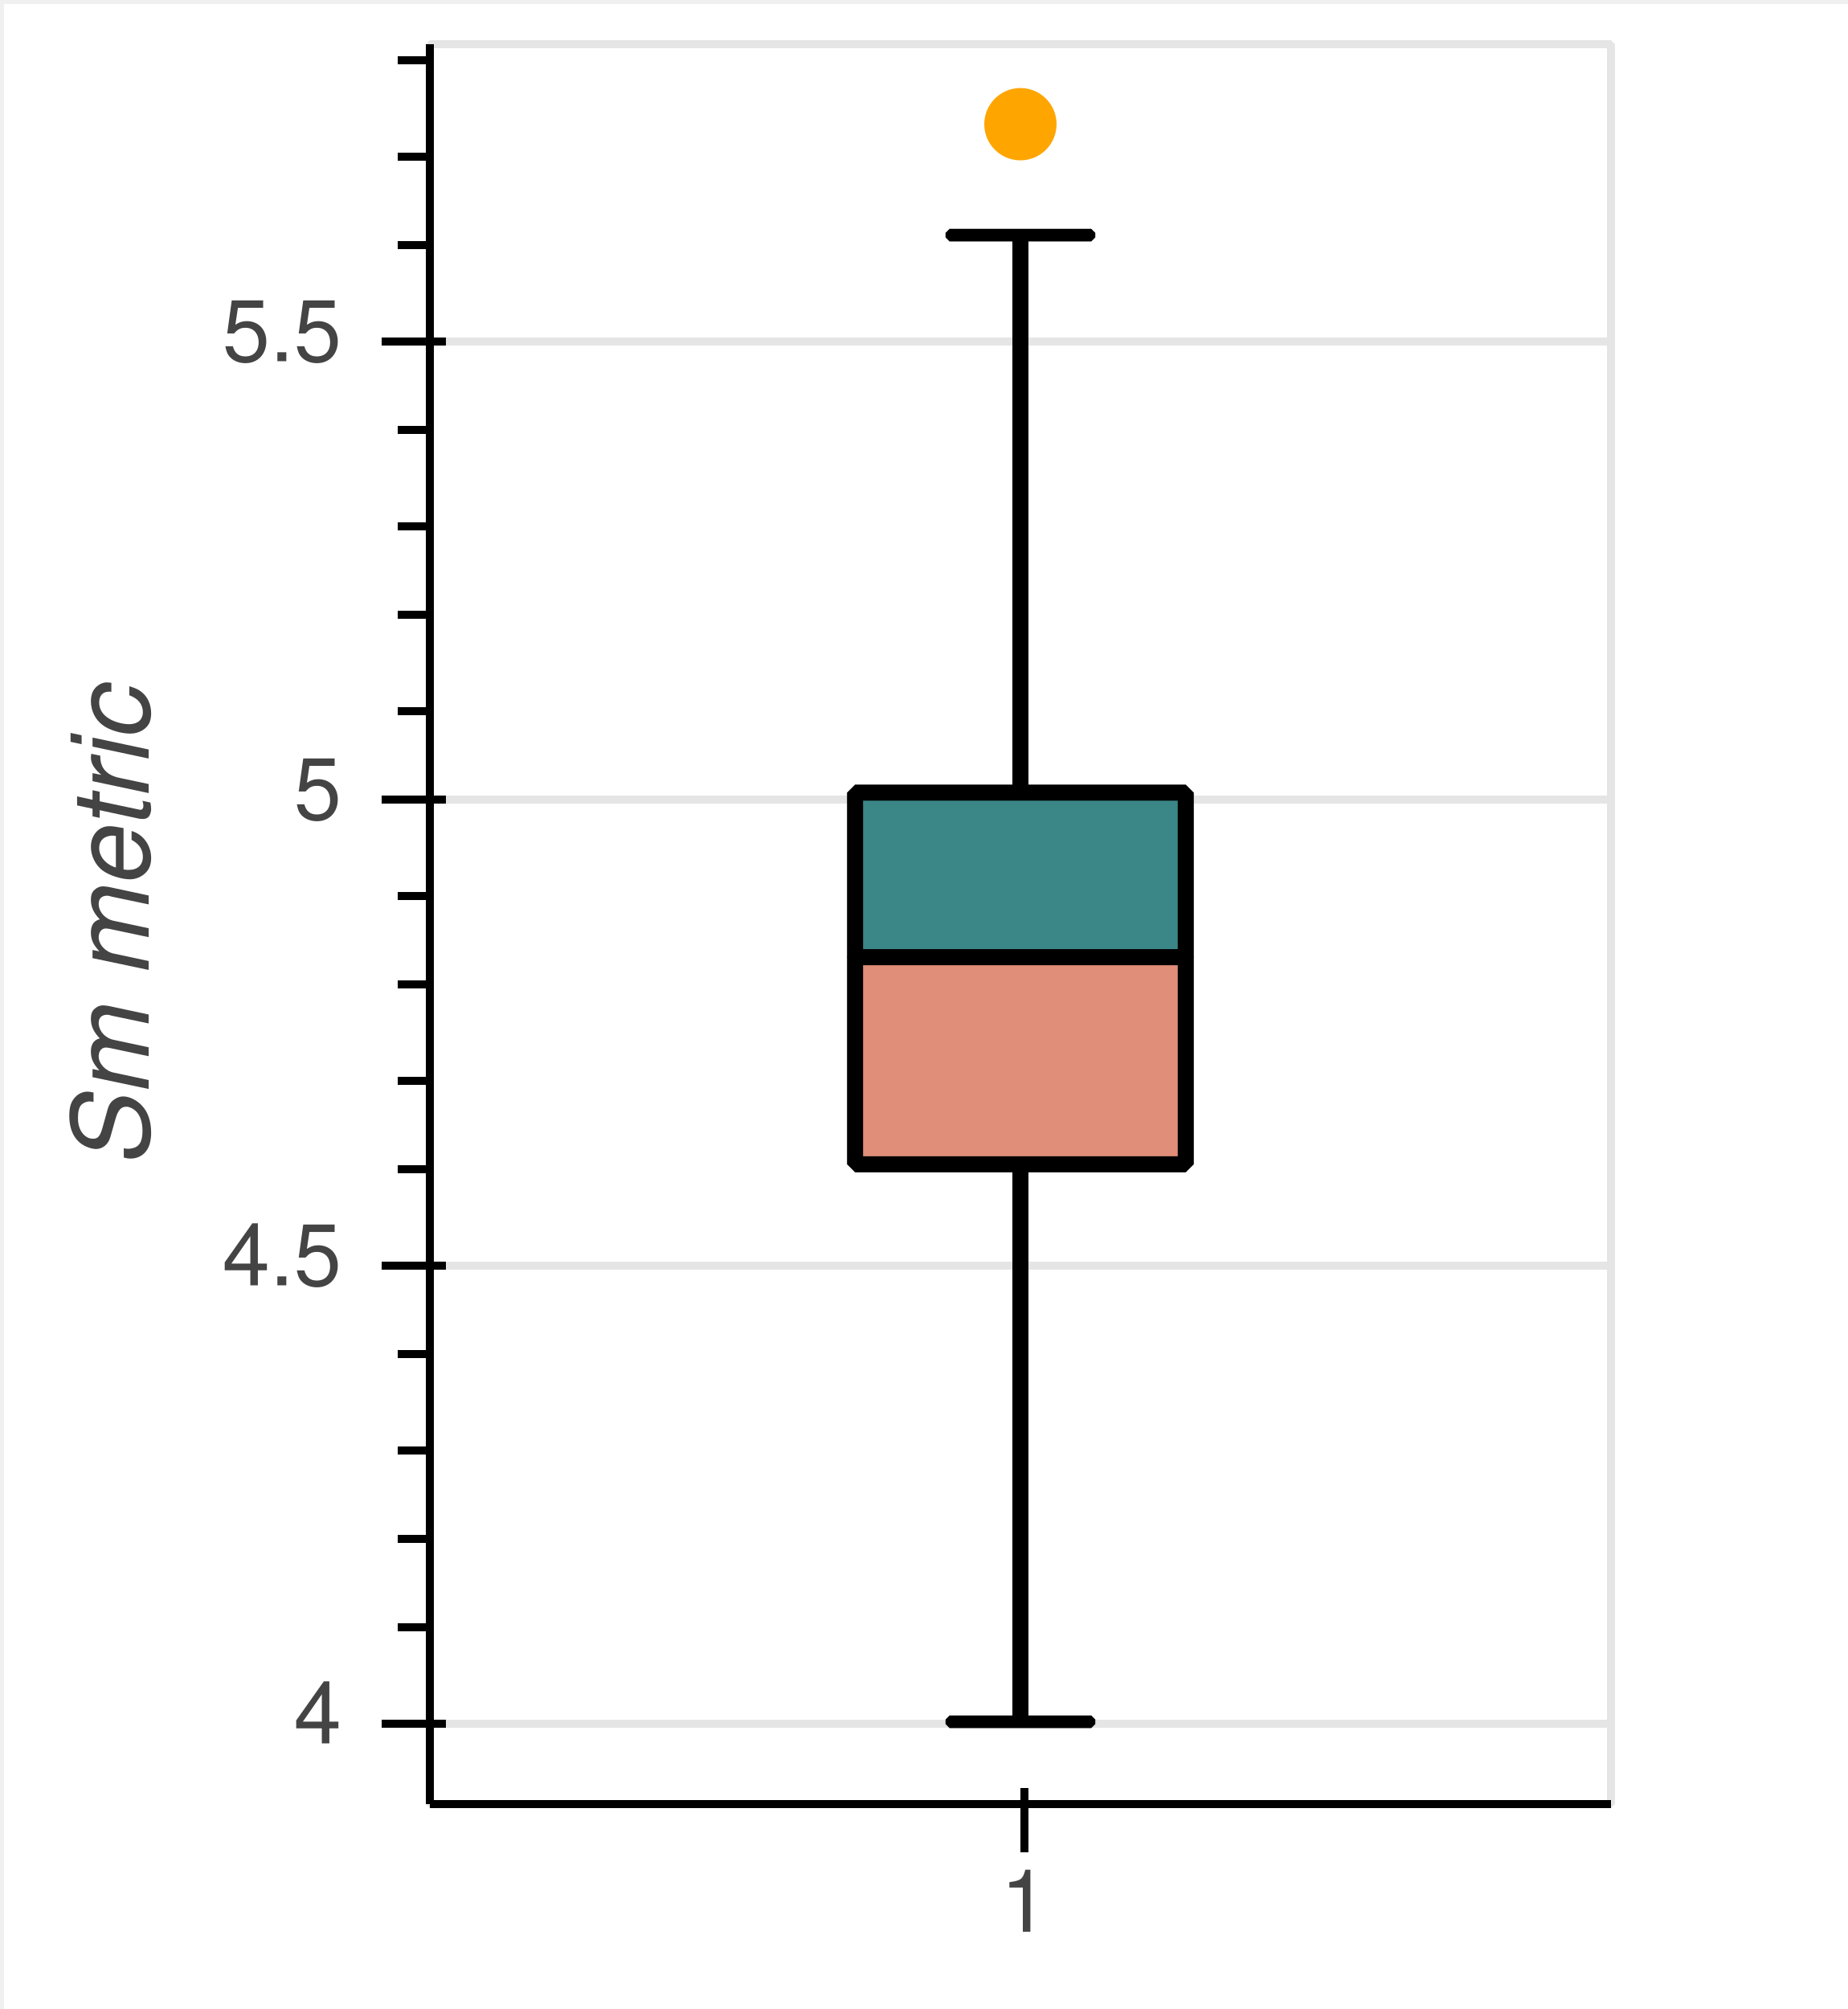
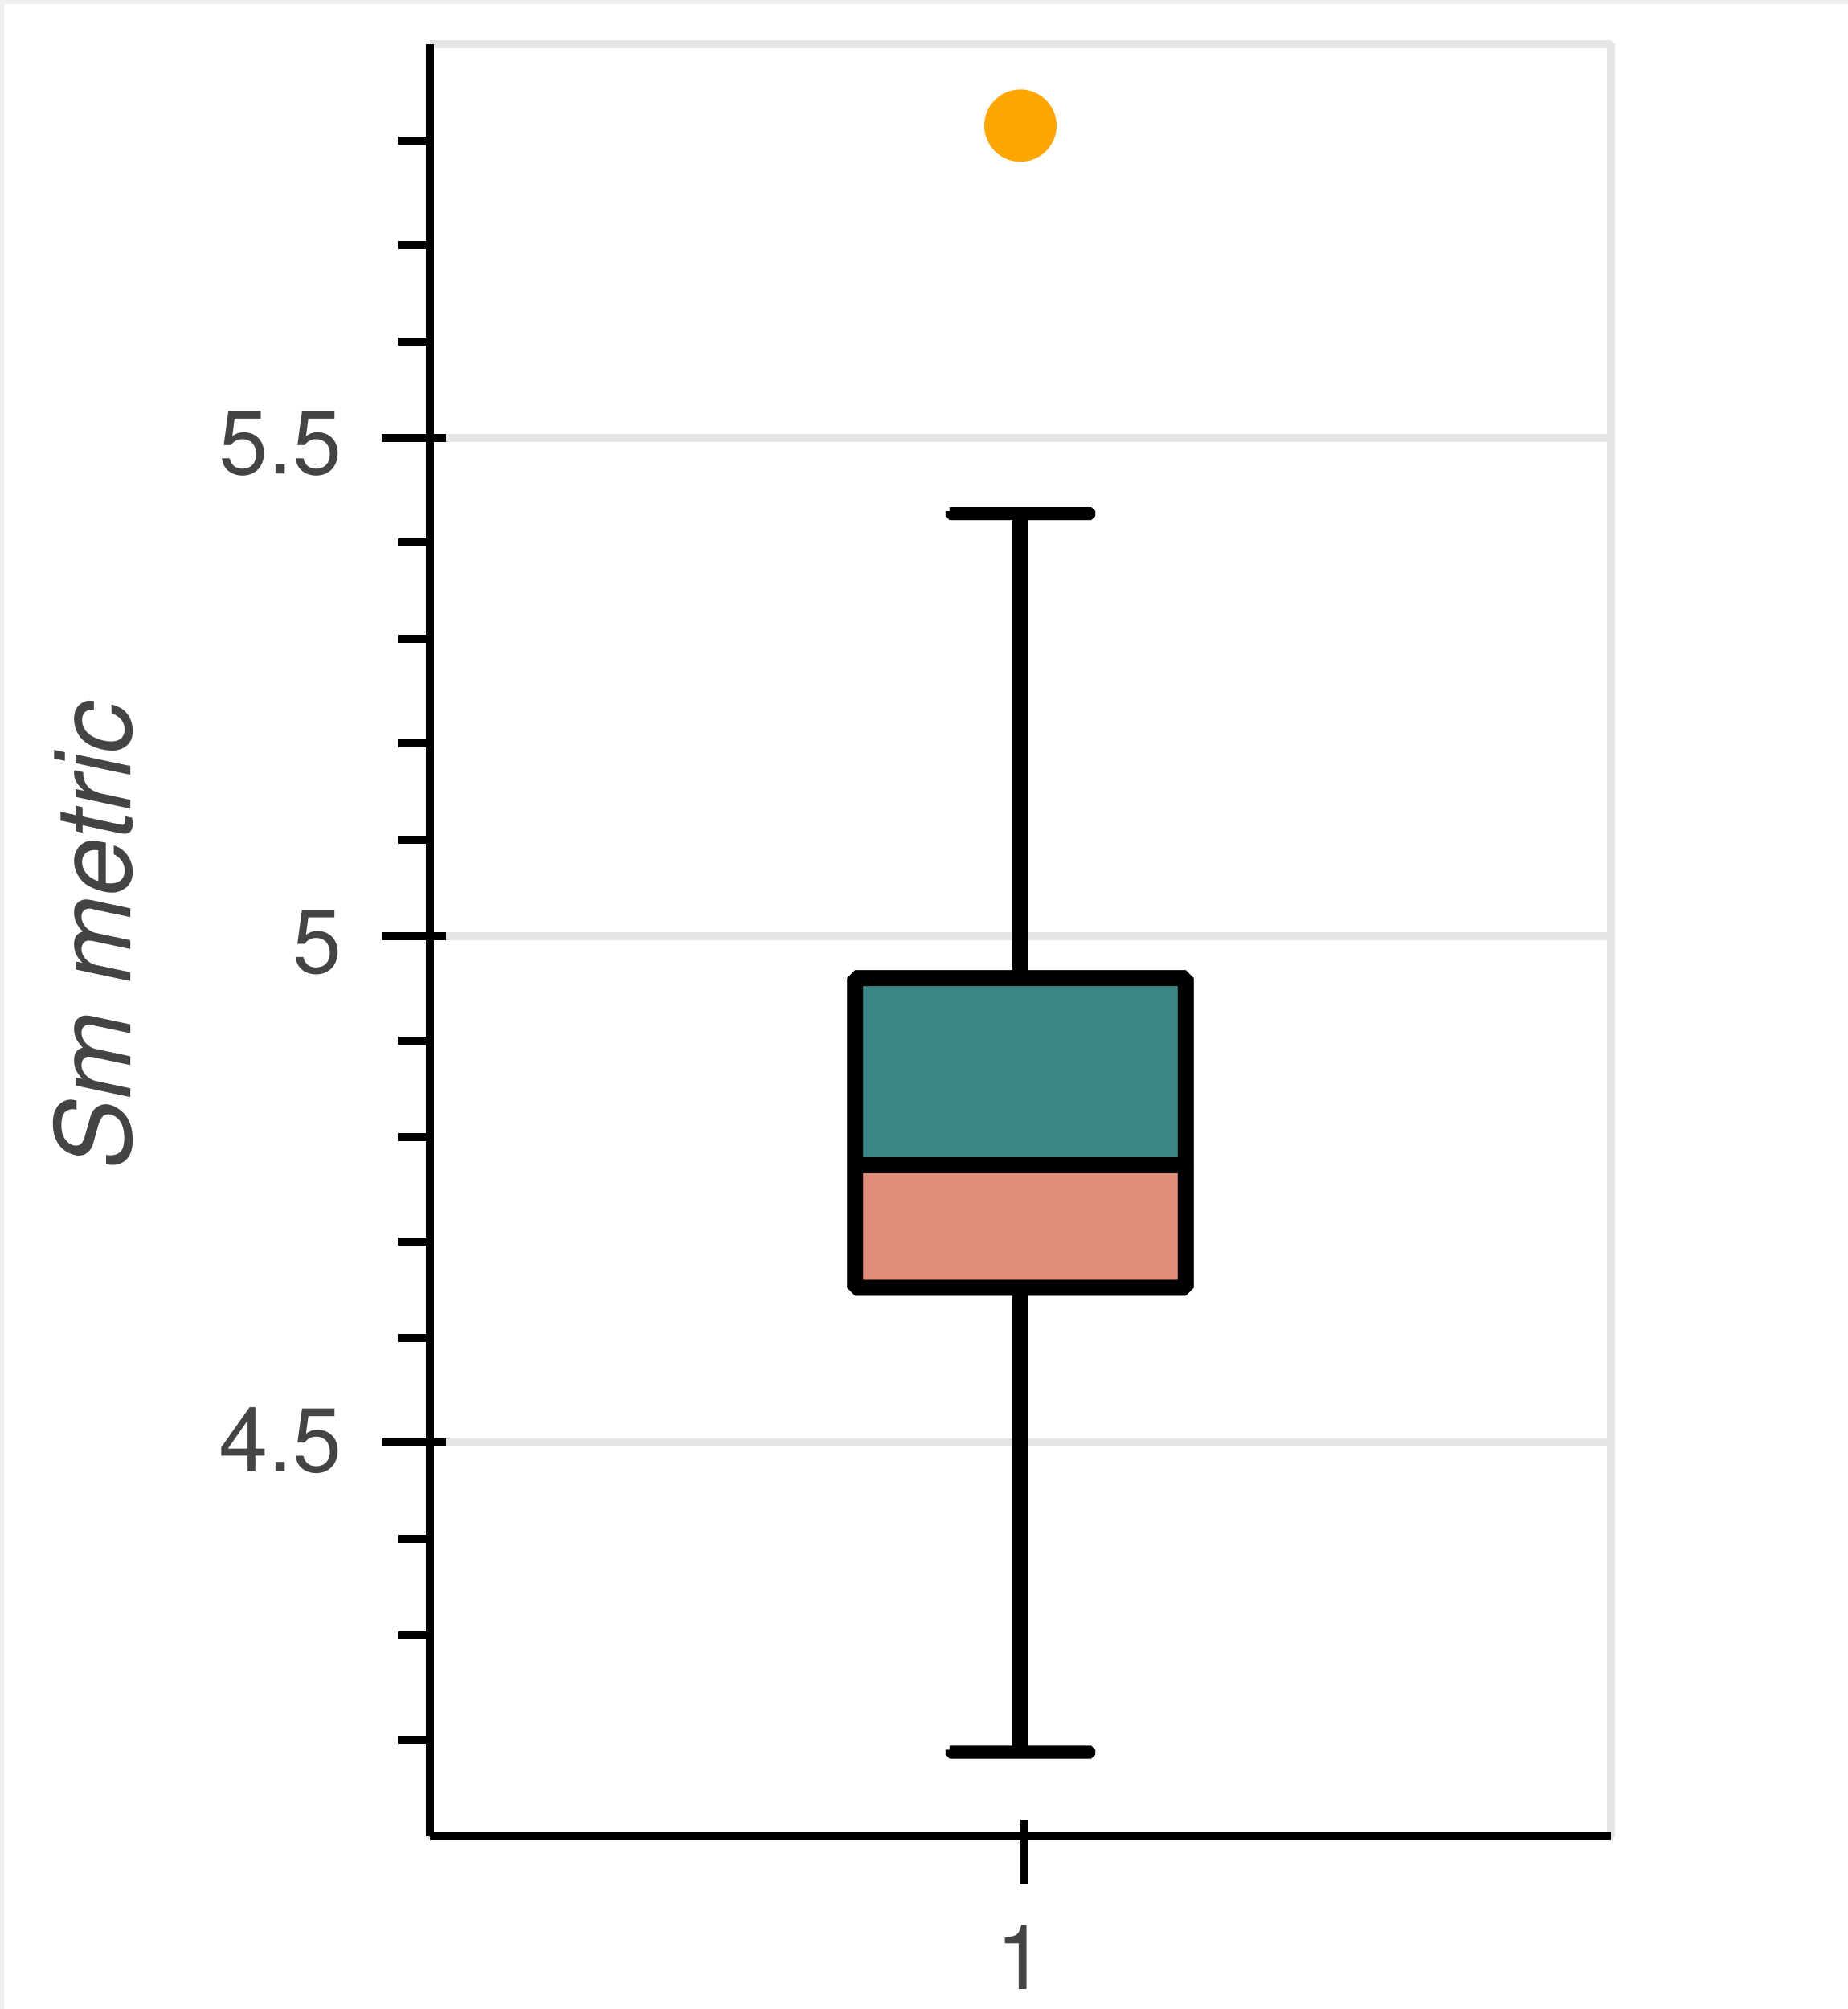
- <svg xmlns="http://www.w3.org/2000/svg" version="1.1" width="230" height="250" style="width: 230px; height: 250px;">
+ <svg xmlns="http://www.w3.org/2000/svg" version="1.1" width="230" height="250">
  <defs>
-     <clipPath id="ARDrVVqyCDBn">
-       <path fill="none" stroke="none" d=" M 53 5 L 200 5 L 200 224 L 53 224 L 53 5 Z" />
+     <clipPath id="xOQNpggLlOAp">
+       <path fill="none" stroke="none" d="M 53.5 5.5 L 200.5 5.5 L 200.5 228.5 L 53.5 228.5 L 53.5 5.5" />
    </clipPath>
-     <clipPath id="tKmReHqzsxAT">
-       <path fill="none" stroke="none" d=" M 53 5 L 200 5 L 200 224 L 53 224 L 53 5 Z" />
+     <clipPath id="BuDyxKsFhvRQ">
+       <path fill="none" stroke="none" d="M 53.5 5.5 L 200.5 5.5 L 200.5 228.5 L 53.5 228.5 L 53.5 5.5" />
    </clipPath>
-     <clipPath id="uBagsZgBCQkn">
-       <path fill="none" stroke="none" d=" M 53 5 L 200 5 L 200 224 L 53 224 L 53 5 Z" />
+     <clipPath id="cQyEDmHkBzBS">
+       <path fill="none" stroke="none" d="M 53.5 5.5 L 200.5 5.5 L 200.5 228.5 L 53.5 228.5 L 53.5 5.5" />
    </clipPath>
-     <clipPath id="RCTXuTlGPqsT">
-       <path fill="none" stroke="none" d=" M 53 5 L 200 5 L 200 224 L 53 224 L 53 5 Z" />
+     <clipPath id="izTfzJTZMeIV">
+       <path fill="none" stroke="none" d="M 53.5 5.5 L 200.5 5.5 L 200.5 228.5 L 53.5 228.5 L 53.5 5.5" />
    </clipPath>
-     <clipPath id="AlmNVJkeTZTs">
-       <path fill="none" stroke="none" d=" M 53 5 L 200 5 L 200 224 L 53 224 L 53 5 Z" />
+     <clipPath id="JFXyOrPCVhsL">
+       <path fill="none" stroke="none" d="M 53.5 5.5 L 200.5 5.5 L 200.5 228.5 L 53.5 228.5 L 53.5 5.5" />
    </clipPath>
-     <clipPath id="fhXXqdUlPtdn">
-       <path fill="none" stroke="none" d=" M 53 5 L 200 5 L 200 224 L 53 224 L 53 5 Z" />
+     <clipPath id="xaiPVUVuaqFn">
+       <path fill="none" stroke="none" d="M 53.5 5.5 L 200.5 5.5 L 200.5 228.5 L 53.5 228.5 L 53.5 5.5" />
    </clipPath>
-     <clipPath id="tyPQObwuyrfu">
-       <path fill="none" stroke="none" d=" M 53 5 L 200 5 L 200 224 L 53 224 L 53 5 Z" />
+     <clipPath id="HVVFGccvkTis">
+       <path fill="none" stroke="none" d="M 53.5 5.5 L 200.5 5.5 L 200.5 228.5 L 53.5 228.5 L 53.5 5.5" />
    </clipPath>
-     <clipPath id="BBtNVGeUAosW">
-       <path fill="none" stroke="none" d=" M 53 5 L 200 5 L 200 224 L 53 224 L 53 5 Z" />
+     <clipPath id="eKpQFTeCnklx">
+       <path fill="none" stroke="none" d="M 53.5 5.5 L 200.5 5.5 L 200.5 228.5 L 53.5 228.5 L 53.5 5.5" />
    </clipPath>
-     <clipPath id="lgQTBxMWKvUw">
-       <path fill="none" stroke="none" d=" M 53 5 L 200 5 L 200 224 L 53 224 L 53 5 Z" />
+     <clipPath id="nLJMMOuqDoCr">
+       <path fill="none" stroke="none" d="M 53.5 5.5 L 200.5 5.5 L 200.5 228.5 L 53.5 228.5 L 53.5 5.5" />
    </clipPath>
-     <clipPath id="uqHRHCMuwctu">
-       <path fill="none" stroke="none" d=" M 53 5 L 200 5 L 200 224 L 53 224 L 53 5 Z" />
+     <clipPath id="LbBDMdrbQxzy">
+       <path fill="none" stroke="none" d="M 53.5 5.5 L 200.5 5.5 L 200.5 228.5 L 53.5 228.5 L 53.5 5.5" />
    </clipPath>
  </defs>
-   <g>
-     <g transform="scale(1,1) translate(0.5,0.5)">
-       <rect fill="#FFFFFF" stroke="none" x="0" y="0" width="230" height="250" />
-       <rect fill="#ffffff" stroke="none" x="0" y="0" width="230" height="250" />
-       <rect fill="#FFFFFF" stroke="none" x="53" y="5" width="147" height="219" />
-       <rect fill="#ffffff" stroke="none" x="53" y="5" width="147" height="219" />
-       <g>
-         <rect fill="none" stroke="#e5e5e5" x="53" y="5" width="147" height="219" stroke-linejoin="bevel" stroke-miterlimit="10" />
-       </g>
-       <g clip-path="url(#ARDrVVqyCDBn)">
-         <g>
-           <g />
-         </g>
-       </g>
-       <g clip-path="url(#tKmReHqzsxAT)">
-         <g>
-           <g>
-             <path fill="none" stroke="#e5e5e5" paint-order="fill stroke markers" d=" M 53 214 L 200 214" stroke-linejoin="bevel" stroke-miterlimit="10" />
-             <path fill="none" stroke="#e5e5e5" paint-order="fill stroke markers" d=" M 53 157 L 200 157" stroke-linejoin="bevel" stroke-miterlimit="10" />
-             <path fill="none" stroke="#e5e5e5" paint-order="fill stroke markers" d=" M 53 99 L 200 99" stroke-linejoin="bevel" stroke-miterlimit="10" />
-             <path fill="none" stroke="#e5e5e5" paint-order="fill stroke markers" d=" M 53 42 L 200 42" stroke-linejoin="bevel" stroke-miterlimit="10" />
-           </g>
-         </g>
-       </g>
-       <g clip-path="url(#uBagsZgBCQkn)">
-         <g>
-           <g>
-             <path fill="none" stroke="none" />
-             <rect fill="#1f77b4" stroke="none" x="117.68" y="213.472" width="17.64" height="0.574" />
-             <path fill="none" stroke="black" paint-order="fill stroke markers" d=" M 117.68 213.472 L 135.32 213.472 L 135.32 214.045 L 117.68 214.045 L 117.68 213.472 Z" stroke-linejoin="bevel" stroke-miterlimit="10" />
-             <path fill="none" stroke="black" paint-order="fill stroke markers" d="" stroke-linejoin="bevel" stroke-miterlimit="10" />
-           </g>
-         </g>
-       </g>
-       <g clip-path="url(#RCTXuTlGPqsT)">
-         <g>
-           <g>
-             <path fill="none" stroke="none" />
-             <rect fill="#1f77b4" stroke="none" x="117.68" y="28.474" width="17.64" height="0.574" />
-             <path fill="none" stroke="black" paint-order="fill stroke markers" d=" M 117.68 28.474 L 135.32 28.474 L 135.32 29.047 L 117.68 29.047 L 117.68 28.474 Z" stroke-linejoin="bevel" stroke-miterlimit="10" />
-             <path fill="none" stroke="black" paint-order="fill stroke markers" d="" stroke-linejoin="bevel" stroke-miterlimit="10" />
-           </g>
-         </g>
-       </g>
-       <g clip-path="url(#AlmNVJkeTZTs)">
-         <g>
-           <g>
-             <path fill="none" stroke="none" />
-             <path fill="none" stroke="black" paint-order="fill stroke markers" d=" M 126.5 213.759 L 126.5 144.384" stroke-linejoin="bevel" stroke-miterlimit="10" stroke-width="2" />
-           </g>
-         </g>
-       </g>
-       <g clip-path="url(#fhXXqdUlPtdn)">
-         <g>
-           <g>
-             <path fill="none" stroke="none" />
-             <path fill="none" stroke="black" paint-order="fill stroke markers" d=" M 126.5 98.135 L 126.5 28.76" stroke-linejoin="bevel" stroke-miterlimit="10" stroke-width="2" />
-           </g>
-         </g>
-       </g>
-       <g clip-path="url(#tyPQObwuyrfu)">
-         <g>
-           <g>
-             <path fill="none" stroke="none" />
-             <path fill="#E08E79" stroke="none" paint-order="stroke fill markers" d=" M 105.92 118.606 L 147.08 118.606 L 147.08 144.384 L 105.92 144.384 L 105.92 118.606 Z" />
-             <path fill="none" stroke="black" paint-order="fill stroke markers" d=" M 105.92 118.606 L 147.08 118.606 L 147.08 144.384 L 105.92 144.384 L 105.92 118.606 Z" stroke-linejoin="bevel" stroke-miterlimit="10" stroke-width="2" />
-           </g>
-         </g>
-       </g>
-       <g clip-path="url(#BBtNVGeUAosW)">
-         <g>
-           <g>
-             <path fill="none" stroke="none" />
-             <path fill="#3B8686" stroke="none" paint-order="stroke fill markers" d=" M 105.92 118.606 L 147.08 118.606 L 147.08 98.135 L 105.92 98.135 L 105.92 118.606 Z" />
-             <path fill="none" stroke="black" paint-order="fill stroke markers" d=" M 105.92 118.606 L 147.08 118.606 L 147.08 98.135 L 105.92 98.135 L 105.92 118.606 Z" stroke-linejoin="bevel" stroke-miterlimit="10" stroke-width="2" />
-           </g>
-         </g>
-       </g>
-       <g clip-path="url(#lgQTBxMWKvUw)">
-         <g>
-           <g>
-             <path fill="none" stroke="none" />
-             <path fill="orange" stroke="orange" paint-order="fill stroke markers" d=" M 128.5 14.955 A 2 2 0 1 1 128.5 14.953" stroke-linejoin="bevel" stroke-miterlimit="10" stroke-width="5" />
-           </g>
-         </g>
-       </g>
-       <g />
-       <g />
-       <g>
-         <g fill="#444444">
-           <path fill="none" stroke="black" paint-order="fill stroke markers" d=" M 53 224 L 200 224" stroke-linejoin="bevel" stroke-miterlimit="10" />
-           <path fill="" stroke="black" paint-order="fill stroke markers" d=" M 127 230 L 127 222" stroke-linejoin="bevel" stroke-miterlimit="10" />
-           <g transform="translate(127,235) rotate(0,0,0)">
-             <text fill="" stroke="none" font-family="helvetica" font-size="8pt" font-style="normal" font-weight="normal" text-decoration="normal" x="0" y="0" text-anchor="middle" dominant-baseline="hanging">1</text>
-             <g transform="rotate(0,0,0) translate(-127,-235)" />
-           </g>
-         </g>
-       </g>
-       <g>
-         <g fill="#444444">
-           <path fill="none" stroke="black" paint-order="fill stroke markers" d=" M 53 224 L 53 5" stroke-linejoin="bevel" stroke-miterlimit="10" />
-           <path fill="none" stroke="black" paint-order="fill stroke markers" d=" M 47 214 L 55 214" stroke-linejoin="bevel" stroke-miterlimit="10" />
-           <path fill="none" stroke="black" paint-order="fill stroke markers" d=" M 47 157 L 55 157" stroke-linejoin="bevel" stroke-miterlimit="10" />
-           <path fill="none" stroke="black" paint-order="fill stroke markers" d=" M 47 99 L 55 99" stroke-linejoin="bevel" stroke-miterlimit="10" />
-           <path fill="none" stroke="black" paint-order="fill stroke markers" d=" M 47 42 L 55 42" stroke-linejoin="bevel" stroke-miterlimit="10" />
-           <path fill="none" stroke="black" paint-order="fill stroke markers" d=" M 49 214 L 53 214" stroke-linejoin="bevel" stroke-miterlimit="10" />
-           <path fill="none" stroke="black" paint-order="fill stroke markers" d=" M 49 202 L 53 202" stroke-linejoin="bevel" stroke-miterlimit="10" />
-           <path fill="none" stroke="black" paint-order="fill stroke markers" d=" M 49 191 L 53 191" stroke-linejoin="bevel" stroke-miterlimit="10" />
-           <path fill="none" stroke="black" paint-order="fill stroke markers" d=" M 49 180 L 53 180" stroke-linejoin="bevel" stroke-miterlimit="10" />
-           <path fill="none" stroke="black" paint-order="fill stroke markers" d=" M 49 168 L 53 168" stroke-linejoin="bevel" stroke-miterlimit="10" />
-           <path fill="none" stroke="black" paint-order="fill stroke markers" d=" M 49 157 L 53 157" stroke-linejoin="bevel" stroke-miterlimit="10" />
-           <path fill="none" stroke="black" paint-order="fill stroke markers" d=" M 49 145 L 53 145" stroke-linejoin="bevel" stroke-miterlimit="10" />
-           <path fill="none" stroke="black" paint-order="fill stroke markers" d=" M 49 134 L 53 134" stroke-linejoin="bevel" stroke-miterlimit="10" />
-           <path fill="none" stroke="black" paint-order="fill stroke markers" d=" M 49 122 L 53 122" stroke-linejoin="bevel" stroke-miterlimit="10" />
-           <path fill="none" stroke="black" paint-order="fill stroke markers" d=" M 49 111 L 53 111" stroke-linejoin="bevel" stroke-miterlimit="10" />
-           <path fill="none" stroke="black" paint-order="fill stroke markers" d=" M 49 99 L 53 99" stroke-linejoin="bevel" stroke-miterlimit="10" />
-           <path fill="none" stroke="black" paint-order="fill stroke markers" d=" M 49 88 L 53 88" stroke-linejoin="bevel" stroke-miterlimit="10" />
-           <path fill="none" stroke="black" paint-order="fill stroke markers" d=" M 49 76 L 53 76" stroke-linejoin="bevel" stroke-miterlimit="10" />
-           <path fill="none" stroke="black" paint-order="fill stroke markers" d=" M 49 65 L 53 65" stroke-linejoin="bevel" stroke-miterlimit="10" />
-           <path fill="none" stroke="black" paint-order="fill stroke markers" d=" M 49 53 L 53 53" stroke-linejoin="bevel" stroke-miterlimit="10" />
-           <path fill="none" stroke="black" paint-order="fill stroke markers" d=" M 49 42 L 53 42" stroke-linejoin="bevel" stroke-miterlimit="10" />
-           <path fill="none" stroke="black" paint-order="fill stroke markers" d=" M 49 30 L 53 30" stroke-linejoin="bevel" stroke-miterlimit="10" />
-           <path fill="none" stroke="black" paint-order="fill stroke markers" d=" M 49 19 L 53 19" stroke-linejoin="bevel" stroke-miterlimit="10" />
-           <path fill="" stroke="black" paint-order="fill stroke markers" d=" M 49 7 L 53 7" stroke-linejoin="bevel" stroke-miterlimit="10" />
-           <g transform="translate(42,214) rotate(0,0,0)">
-             <text fill="" stroke="none" font-family="helvetica" font-size="8pt" font-style="normal" font-weight="normal" text-decoration="normal" x="0" y="0" text-anchor="end" dominant-baseline="central">4</text>
-             <g transform="rotate(0,0,0) translate(-42,-214) translate(42,157) rotate(0,0,0)">
-               <text fill="" stroke="none" font-family="helvetica" font-size="8pt" font-style="normal" font-weight="normal" text-decoration="normal" x="0" y="0" text-anchor="end" dominant-baseline="central">4.5</text>
-               <g transform="rotate(0,0,0) translate(-42,-157) translate(42,99) rotate(0,0,0)">
-                 <text fill="" stroke="none" font-family="helvetica" font-size="8pt" font-style="normal" font-weight="normal" text-decoration="normal" x="0" y="0" text-anchor="end" dominant-baseline="central">5</text>
-                 <g transform="rotate(0,0,0) translate(-42,-99) translate(42,42) rotate(0,0,0)">
-                   <text fill="" stroke="none" font-family="helvetica" font-size="8pt" font-style="normal" font-weight="normal" text-decoration="normal" x="0" y="0" text-anchor="end" dominant-baseline="central">5.5</text>
-                   <g transform="rotate(0,0,0) translate(-42,-42) translate(18,115) rotate(-90,0,0)">
-                     <text fill="" stroke="none" font-family="helvetica" font-size="10pt" font-style="italic" font-weight="normal" text-decoration="normal" x="0" y="0" text-anchor="middle" dominant-baseline="alphabetic">Sm metric</text>
-                     <g transform="rotate(90,0,0) translate(-18,-115)" />
-                   </g>
-                 </g>
-               </g>
-             </g>
-           </g>
-         </g>
-       </g>
-       <g clip-path="url(#uqHRHCMuwctu)">
-         <g />
-       </g>
-     </g>
-   </g>
+   <path fill="rgb(255,255,255)" stroke="none" paint-order="stroke" d="M 0.5 0.5 L 230.5 0.5 L 230.5 250.5 L 0.5 250.5 L 0.5 0.5" fill-opacity="1" />
+   <rect fill="#FFFFFF" stroke="none" x="53" y="5" width="147" height="223" transform="matrix(1, 0, 0, 1, 0.5, 0.5)" />
+   <path fill="rgb(255,255,255)" stroke="none" paint-order="stroke" d="M 53.5 5.5 L 200.5 5.5 L 200.5 228.5 L 53.5 228.5 L 53.5 5.5" fill-opacity="1" />
+   <path fill="none" stroke="rgb(229,229,229)" paint-order="fill" d="M 53.5 5.5 L 200.5 5.5 L 200.5 228.5 L 53.5 228.5 L 53.5 5.5" stroke-opacity="1" stroke-linejoin="bevel" stroke-miterlimit="10" stroke-dasharray="" />
+   <path fill="none" stroke="rgb(229,229,229)" paint-order="fill" d="M 53.5 179.5 L 200.5 179.5 M 53.5 116.5 L 200.5 116.5 M 53.5 54.5 L 200.5 54.5" stroke-opacity="1" stroke-linejoin="bevel" stroke-miterlimit="10" stroke-dasharray="" clip-path="url(#BuDyxKsFhvRQ)" />
+   <path fill="none" stroke="none" />
+   <path fill="rgb(31,119,180)" stroke="rgb(0,0,0)" paint-order="fill" d="M 118.18 217.743 L 135.82 217.743 L 135.82 218.364 L 118.18 218.364 L 118.18 217.743" fill-opacity="1" clip-path="url(#cQyEDmHkBzBS)" stroke-opacity="1" stroke-linejoin="bevel" stroke-miterlimit="10" stroke-dasharray="" />
+   <path fill="none" stroke="none" />
+   <path fill="rgb(31,119,180)" stroke="rgb(0,0,0)" paint-order="fill" d="M 118.18 63.597 L 135.82 63.597 L 135.82 64.218 L 118.18 64.218 L 118.18 63.597" fill-opacity="1" clip-path="url(#izTfzJTZMeIV)" stroke-opacity="1" stroke-linejoin="bevel" stroke-miterlimit="10" stroke-dasharray="" />
+   <path fill="none" stroke="none" />
+   <path fill="none" stroke="rgb(0,0,0)" paint-order="fill" d="M 127 218.053 L 127 160.249" stroke-opacity="1" stroke-linejoin="bevel" stroke-miterlimit="10" stroke-width="2" stroke-dasharray="" clip-path="url(#JFXyOrPCVhsL)" />
+   <path fill="none" stroke="none" />
+   <path fill="none" stroke="rgb(0,0,0)" paint-order="fill" d="M 127 121.712 L 127 63.907" stroke-opacity="1" stroke-linejoin="bevel" stroke-miterlimit="10" stroke-width="2" stroke-dasharray="" clip-path="url(#xaiPVUVuaqFn)" />
+   <path fill="none" stroke="none" />
+   <path fill="rgb(224,142,121)" stroke="none" paint-order="stroke" d="M 106.42 145.001 L 147.58 145.001 L 147.58 160.249 L 106.42 160.249 L 106.42 145.001" fill-opacity="1" clip-path="url(#HVVFGccvkTis)" />
+   <path fill="none" stroke="rgb(0,0,0)" paint-order="fill" d="M 106.42 145.001 L 147.58 145.001 L 147.58 160.249 L 106.42 160.249 L 106.42 145.001" stroke-opacity="1" stroke-linejoin="bevel" stroke-miterlimit="10" stroke-width="2" stroke-dasharray="" clip-path="url(#HVVFGccvkTis)" />
+   <path fill="none" stroke="none" />
+   <path fill="rgb(59,134,134)" stroke="none" paint-order="stroke" d="M 106.42 145.001 L 147.58 145.001 L 147.58 121.712 L 106.42 121.712 L 106.42 145.001" fill-opacity="1" clip-path="url(#eKpQFTeCnklx)" />
+   <path fill="none" stroke="rgb(0,0,0)" paint-order="fill" d="M 106.42 145.001 L 147.58 145.001 L 147.58 121.712 L 106.42 121.712 L 106.42 145.001" stroke-opacity="1" stroke-linejoin="bevel" stroke-miterlimit="10" stroke-width="2" stroke-dasharray="" clip-path="url(#eKpQFTeCnklx)" />
+   <path fill="none" stroke="none" />
+   <path fill="rgb(255,165,0)" stroke="rgb(255,165,0)" paint-order="fill" d="M 129 15.636 A 2 2 0 1 1 129 15.634" fill-opacity="1" clip-path="url(#nLJMMOuqDoCr)" stroke-opacity="1" stroke-linejoin="bevel" stroke-miterlimit="10" stroke-width="5" stroke-dasharray="" />
+   <path fill="none" stroke="rgb(0,0,0)" paint-order="fill" d="M 53.5 228.5 L 200.5 228.5" stroke-opacity="1" stroke-linejoin="bevel" stroke-miterlimit="10" stroke-dasharray="" />
+   <path fill="none" stroke="rgb(0,0,0)" paint-order="fill" d="M 127.5 234.5 L 127.5 226.5" stroke-opacity="1" stroke-linejoin="bevel" stroke-miterlimit="10" stroke-dasharray="" />
+   <path fill="none" stroke="rgb(0,0,0)" paint-order="fill" d="" stroke-opacity="1" stroke-linejoin="bevel" stroke-miterlimit="10" stroke-dasharray="" />
+   <text fill="rgb(68,68,68)" stroke="none" font-family="helvetica" font-size="11px" font-style="normal" font-weight="normal" text-decoration="normal" x="123.442" y="247" text-anchor="start" dominant-baseline="alphabetic" transform="matrix(1, 0, 0, 1, 0.5, 0.5)" fill-opacity="1">1</text>
+   <path fill="none" stroke="rgb(0,0,0)" paint-order="fill" d="M 53.5 228.5 L 53.5 5.5" stroke-opacity="1" stroke-linejoin="bevel" stroke-miterlimit="10" stroke-dasharray="" />
+   <path fill="none" stroke="rgb(0,0,0)" paint-order="fill" d="M 47.5 179.5 L 55.5 179.5 M 47.5 116.5 L 55.5 116.5 M 47.5 54.5 L 55.5 54.5" stroke-opacity="1" stroke-linejoin="bevel" stroke-miterlimit="10" stroke-dasharray="" />
+   <path fill="none" stroke="rgb(0,0,0)" paint-order="fill" d="M 49.5 191.5 L 53.5 191.5 M 49.5 203.5 L 53.5 203.5 M 49.5 216.5 L 53.5 216.5 M 49.5 179.5 L 53.5 179.5 M 49.5 166.5 L 53.5 166.5 M 49.5 154.5 L 53.5 154.5 M 49.5 141.5 L 53.5 141.5 M 49.5 129.5 L 53.5 129.5 M 49.5 116.5 L 53.5 116.5 M 49.5 104.5 L 53.5 104.5 M 49.5 92.5 L 53.5 92.5 M 49.5 79.5 L 53.5 79.5 M 49.5 67.5 L 53.5 67.5 M 49.5 54.5 L 53.5 54.5 M 49.5 42.5 L 53.5 42.5 M 49.5 30.5 L 53.5 30.5 M 49.5 17.5 L 53.5 17.5" stroke-opacity="1" stroke-linejoin="bevel" stroke-miterlimit="10" stroke-dasharray="" />
+   <text fill="rgb(68,68,68)" stroke="none" font-family="helvetica" font-size="11px" font-style="normal" font-weight="normal" text-decoration="normal" x="26.717" y="182.561" text-anchor="start" dominant-baseline="alphabetic" transform="matrix(1, 0, 0, 1, 0.5, 0.5)" fill-opacity="1">4.5</text>
+   <text fill="rgb(68,68,68)" stroke="none" font-family="helvetica" font-size="11px" font-style="normal" font-weight="normal" text-decoration="normal" x="35.883" y="120.494" text-anchor="start" dominant-baseline="alphabetic" transform="matrix(1, 0, 0, 1, 0.5, 0.5)" fill-opacity="1">5</text>
+   <text fill="rgb(68,68,68)" stroke="none" font-family="helvetica" font-size="11px" font-style="normal" font-weight="normal" text-decoration="normal" x="26.717" y="58.427" text-anchor="start" dominant-baseline="alphabetic" transform="matrix(1, 0, 0, 1, 0.5, 0.5)" fill-opacity="1">5.5</text>
+   <text fill="rgb(68,68,68)" stroke="none" font-family="helvetica" font-size="13px" font-style="italic" font-weight="normal" text-decoration="normal" x="-10.4" y="113.5" text-anchor="start" dominant-baseline="alphabetic" transform="matrix(6.123233995736766e-17, -1, 1, 6.123233995736766e-17, -97.28333, 135.7167)" fill-opacity="1">Sm metric</text>
</svg>
